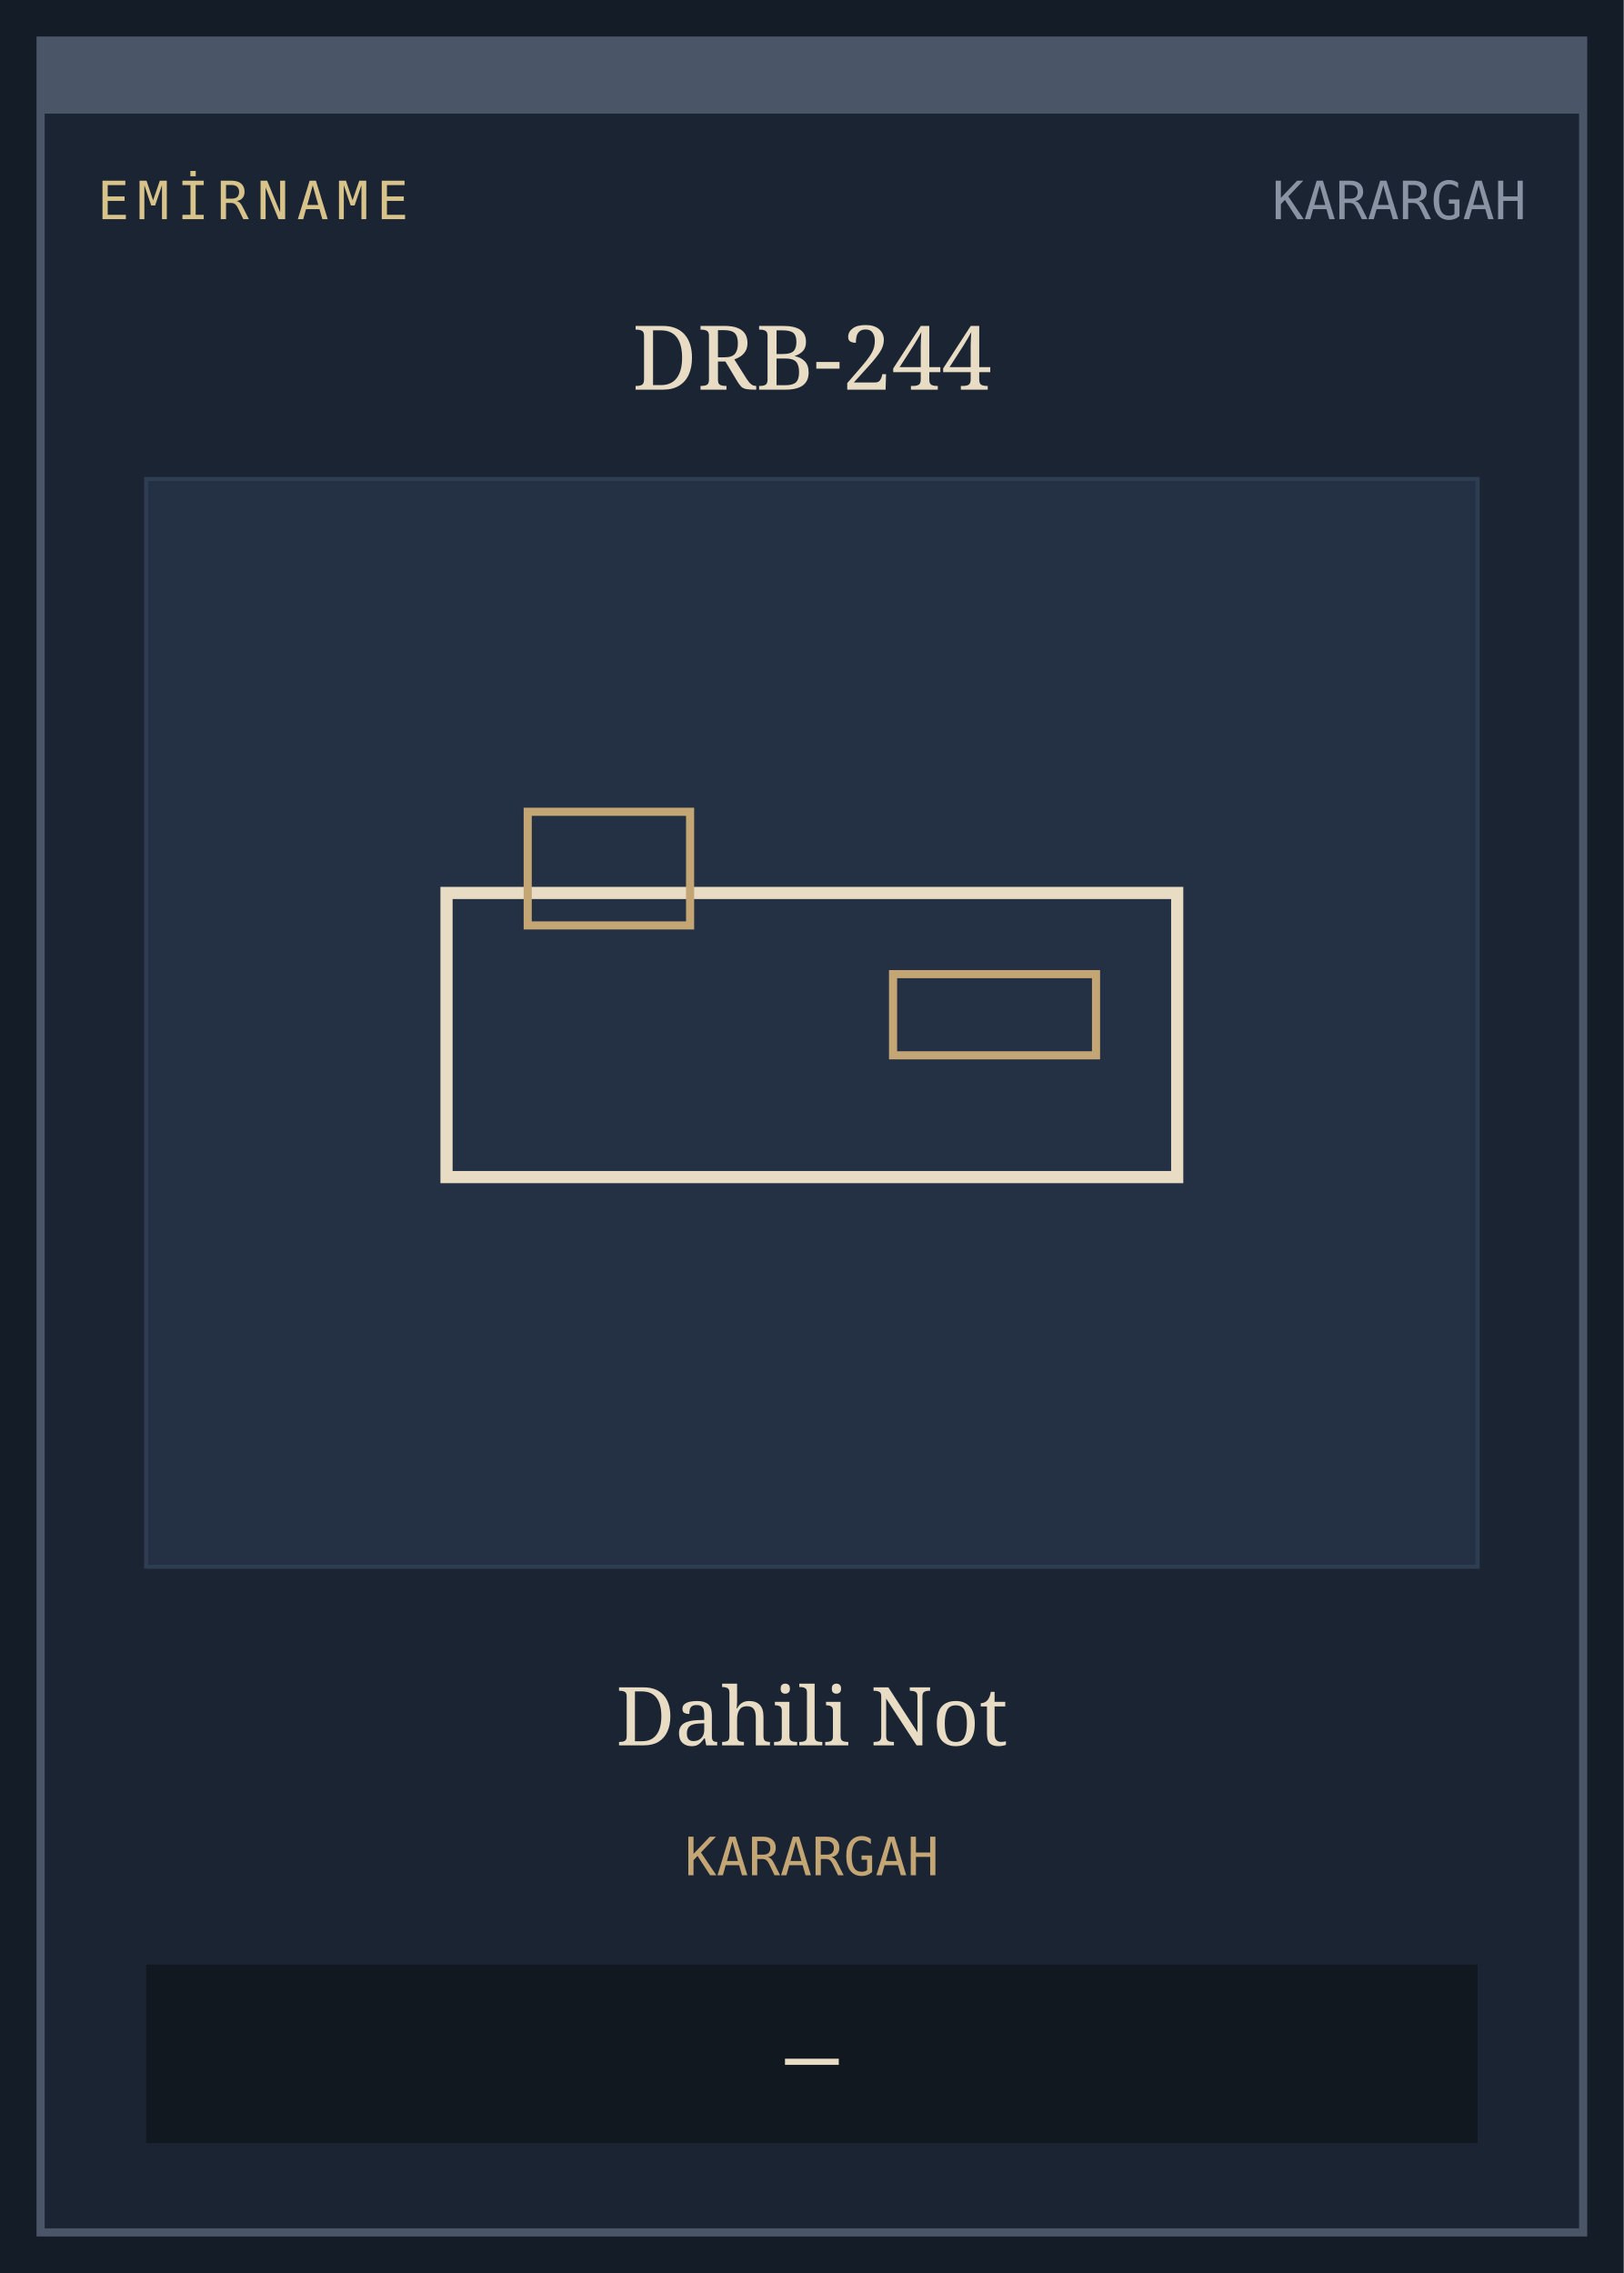
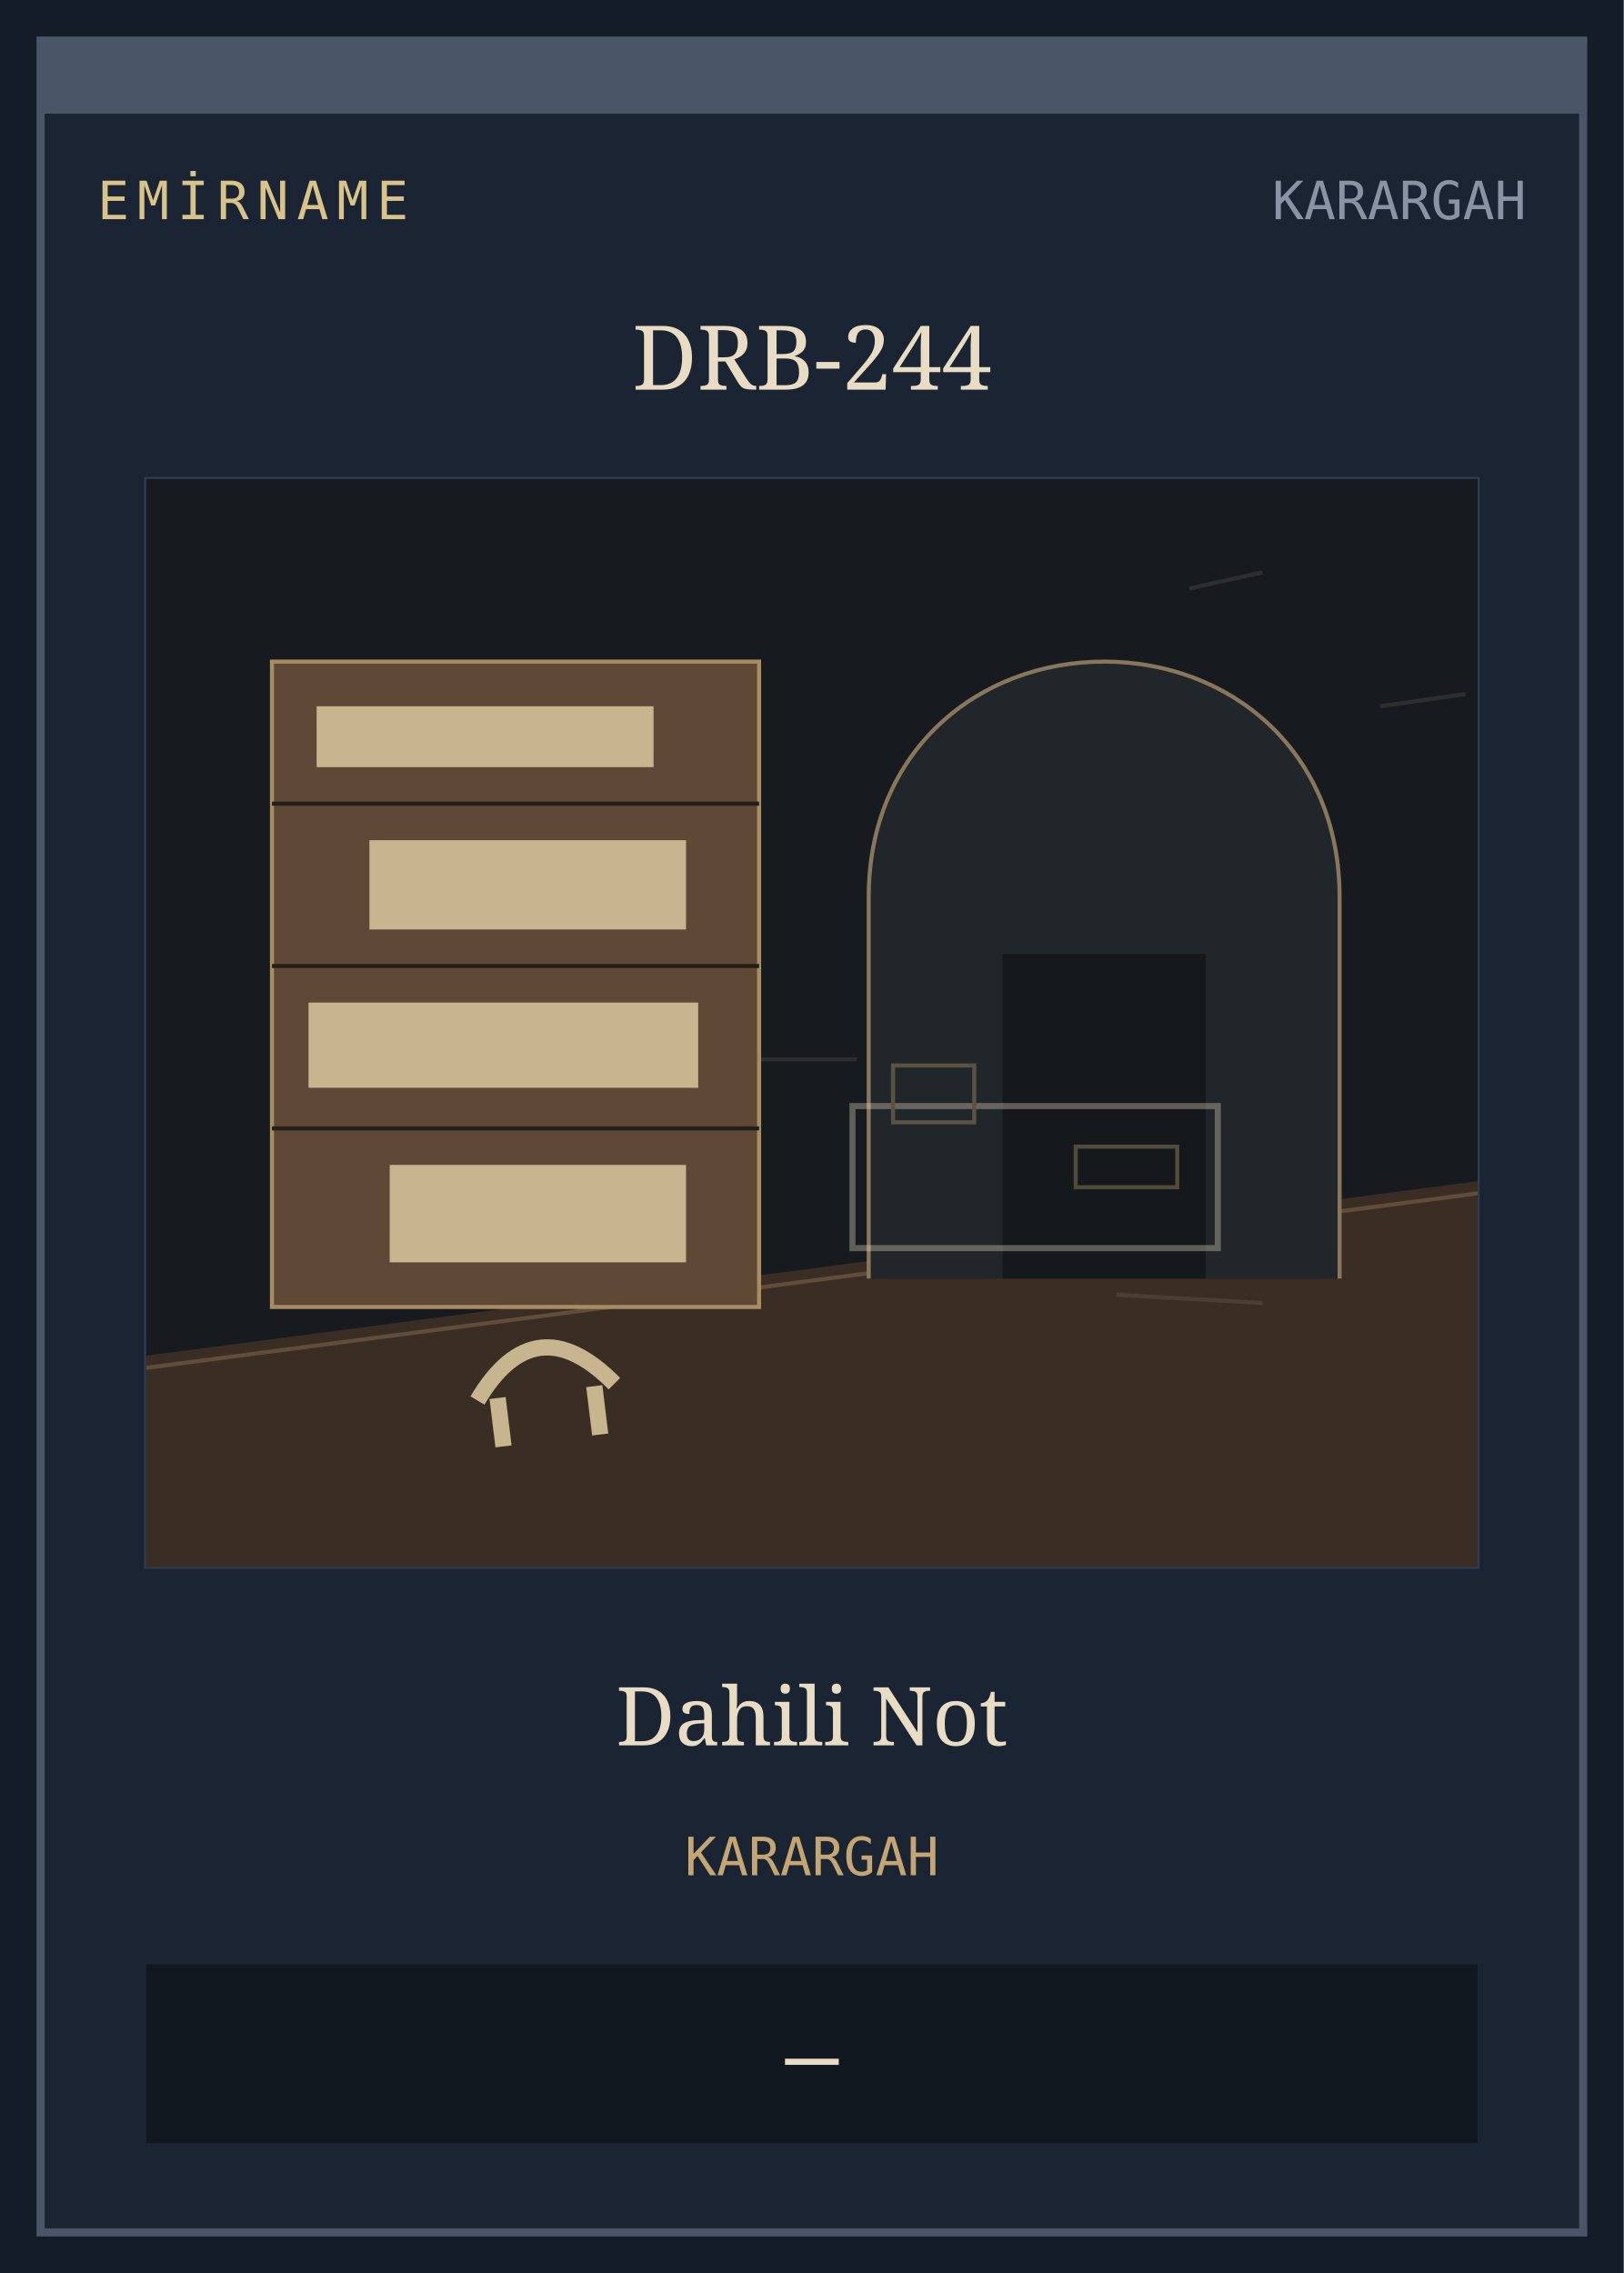
<svg xmlns="http://www.w3.org/2000/svg" viewBox="0 0 400 560" width="400" height="560">
+   <defs>
+     <clipPath id="scene">
+       <rect x="36" y="118" width="328" height="268" />
+     </clipPath>
+   </defs>
  <rect width="400" height="560" fill="#141c28" />
  <rect x="10" y="10" width="380" height="540" fill="#1a2433" stroke="#4a5568" stroke-width="2" />
  <rect x="10" y="10" width="380" height="18" fill="#4a5568" />
  <text x="24" y="54" fill="#d8c48a" font-family="ui-monospace,monospace" font-size="13" letter-spacing="2">EMİRNAME</text>
  <text x="376" y="54" text-anchor="end" fill="#8a93a3" font-family="ui-monospace,monospace" font-size="13">KARARGAH</text>
  <text x="200" y="96" text-anchor="middle" fill="#e8dcc4" font-family="Georgia,serif" font-size="22">DRB-244</text>
  <rect x="36" y="118" width="328" height="268" fill="#243044" stroke="#2e3d52" stroke-width="1" />
-   <rect x="110" y="220" width="180" height="70" fill="none" stroke="#e8dcc4" stroke-width="3" />
-   <rect x="130" y="200" width="40" height="28" fill="none" stroke="#c4a574" stroke-width="2" />
-   <path d="M220 240 h50 v20 h-50z" fill="none" stroke="#c4a574" stroke-width="2" />
+   <g clip-path="url(#scene)">
+     <rect x="36" y="118" width="328" height="268" fill="#171b20" />
+     <path d="M36 334 L364 291 V386 H36Z" fill="#3a2d24" />
+     <path d="M36 337 L364 294" stroke="#8f7355" opacity=".45" />
+     <path d="M293 145 l18 -4" stroke="#eadfbe" opacity=".10" />
+     <path d="M340 174 l21 -3" stroke="#eadfbe" opacity=".10" />
+     <path d="M87 203 l24 -2" stroke="#eadfbe" opacity=".10" />
+     <path d="M134 232 l27 -1" stroke="#eadfbe" opacity=".10" />
+     <path d="M181 261 l30 0" stroke="#eadfbe" opacity=".10" />
+     <path d="M228 290 l33 1" stroke="#eadfbe" opacity=".10" />
+     <path d="M275 319 l36 2" stroke="#eadfbe" opacity=".10" />
+     <rect x="67" y="163" width="120" height="159" fill="#5d4935" stroke="#a88c62" />
+     <path d="M67 198h120M67 238h120M67 278h120" stroke="#261e19" />
+     <g fill="#c7b58f">
+       <rect x="78" y="174" width="83" height="15" />
+       <rect x="91" y="207" width="78" height="22" />
+       <rect x="76" y="247" width="96" height="21" />
+       <rect x="96" y="287" width="73" height="24" />
+     </g>
+     <path d="M214 315v-94c0-36 27-58 58-58s58 22 58 58v94" fill="#202629" stroke="#89775d" />
+     <path d="M247 315v-80h50v80" fill="#15191b" />
+     <g transform="translate(134 339) rotate(-7)">
+       <path d="M-17 4q17-22 34 0M-12 4v12M12 4v12" fill="none" stroke="#c7b58f" stroke-width="4" />
+     </g>
+     <g opacity=".35" transform="scale(.5) translate(310 325)">
+       <rect x="110" y="220" width="180" height="70" fill="none" stroke="#e8dcc4" stroke-width="3" />
+       <rect x="130" y="200" width="40" height="28" fill="none" stroke="#c4a574" stroke-width="2" />
+       <path d="M220 240 h50 v20 h-50z" fill="none" stroke="#c4a574" stroke-width="2" />
+     </g>
+   </g>
  <text x="200" y="430" text-anchor="middle" fill="#e8dcc4" font-family="Georgia,serif" font-size="20">Dahili Not</text>
  <text x="200" y="462" text-anchor="middle" fill="#c4a574" font-family="ui-monospace,monospace" font-size="13">KARARGAH</text>
  <rect x="36" y="484" width="328" height="44" fill="#121820" />
  <text x="200" y="514" text-anchor="middle" fill="#e8dcc4" font-family="ui-monospace,monospace" font-size="22">—</text>
</svg>
